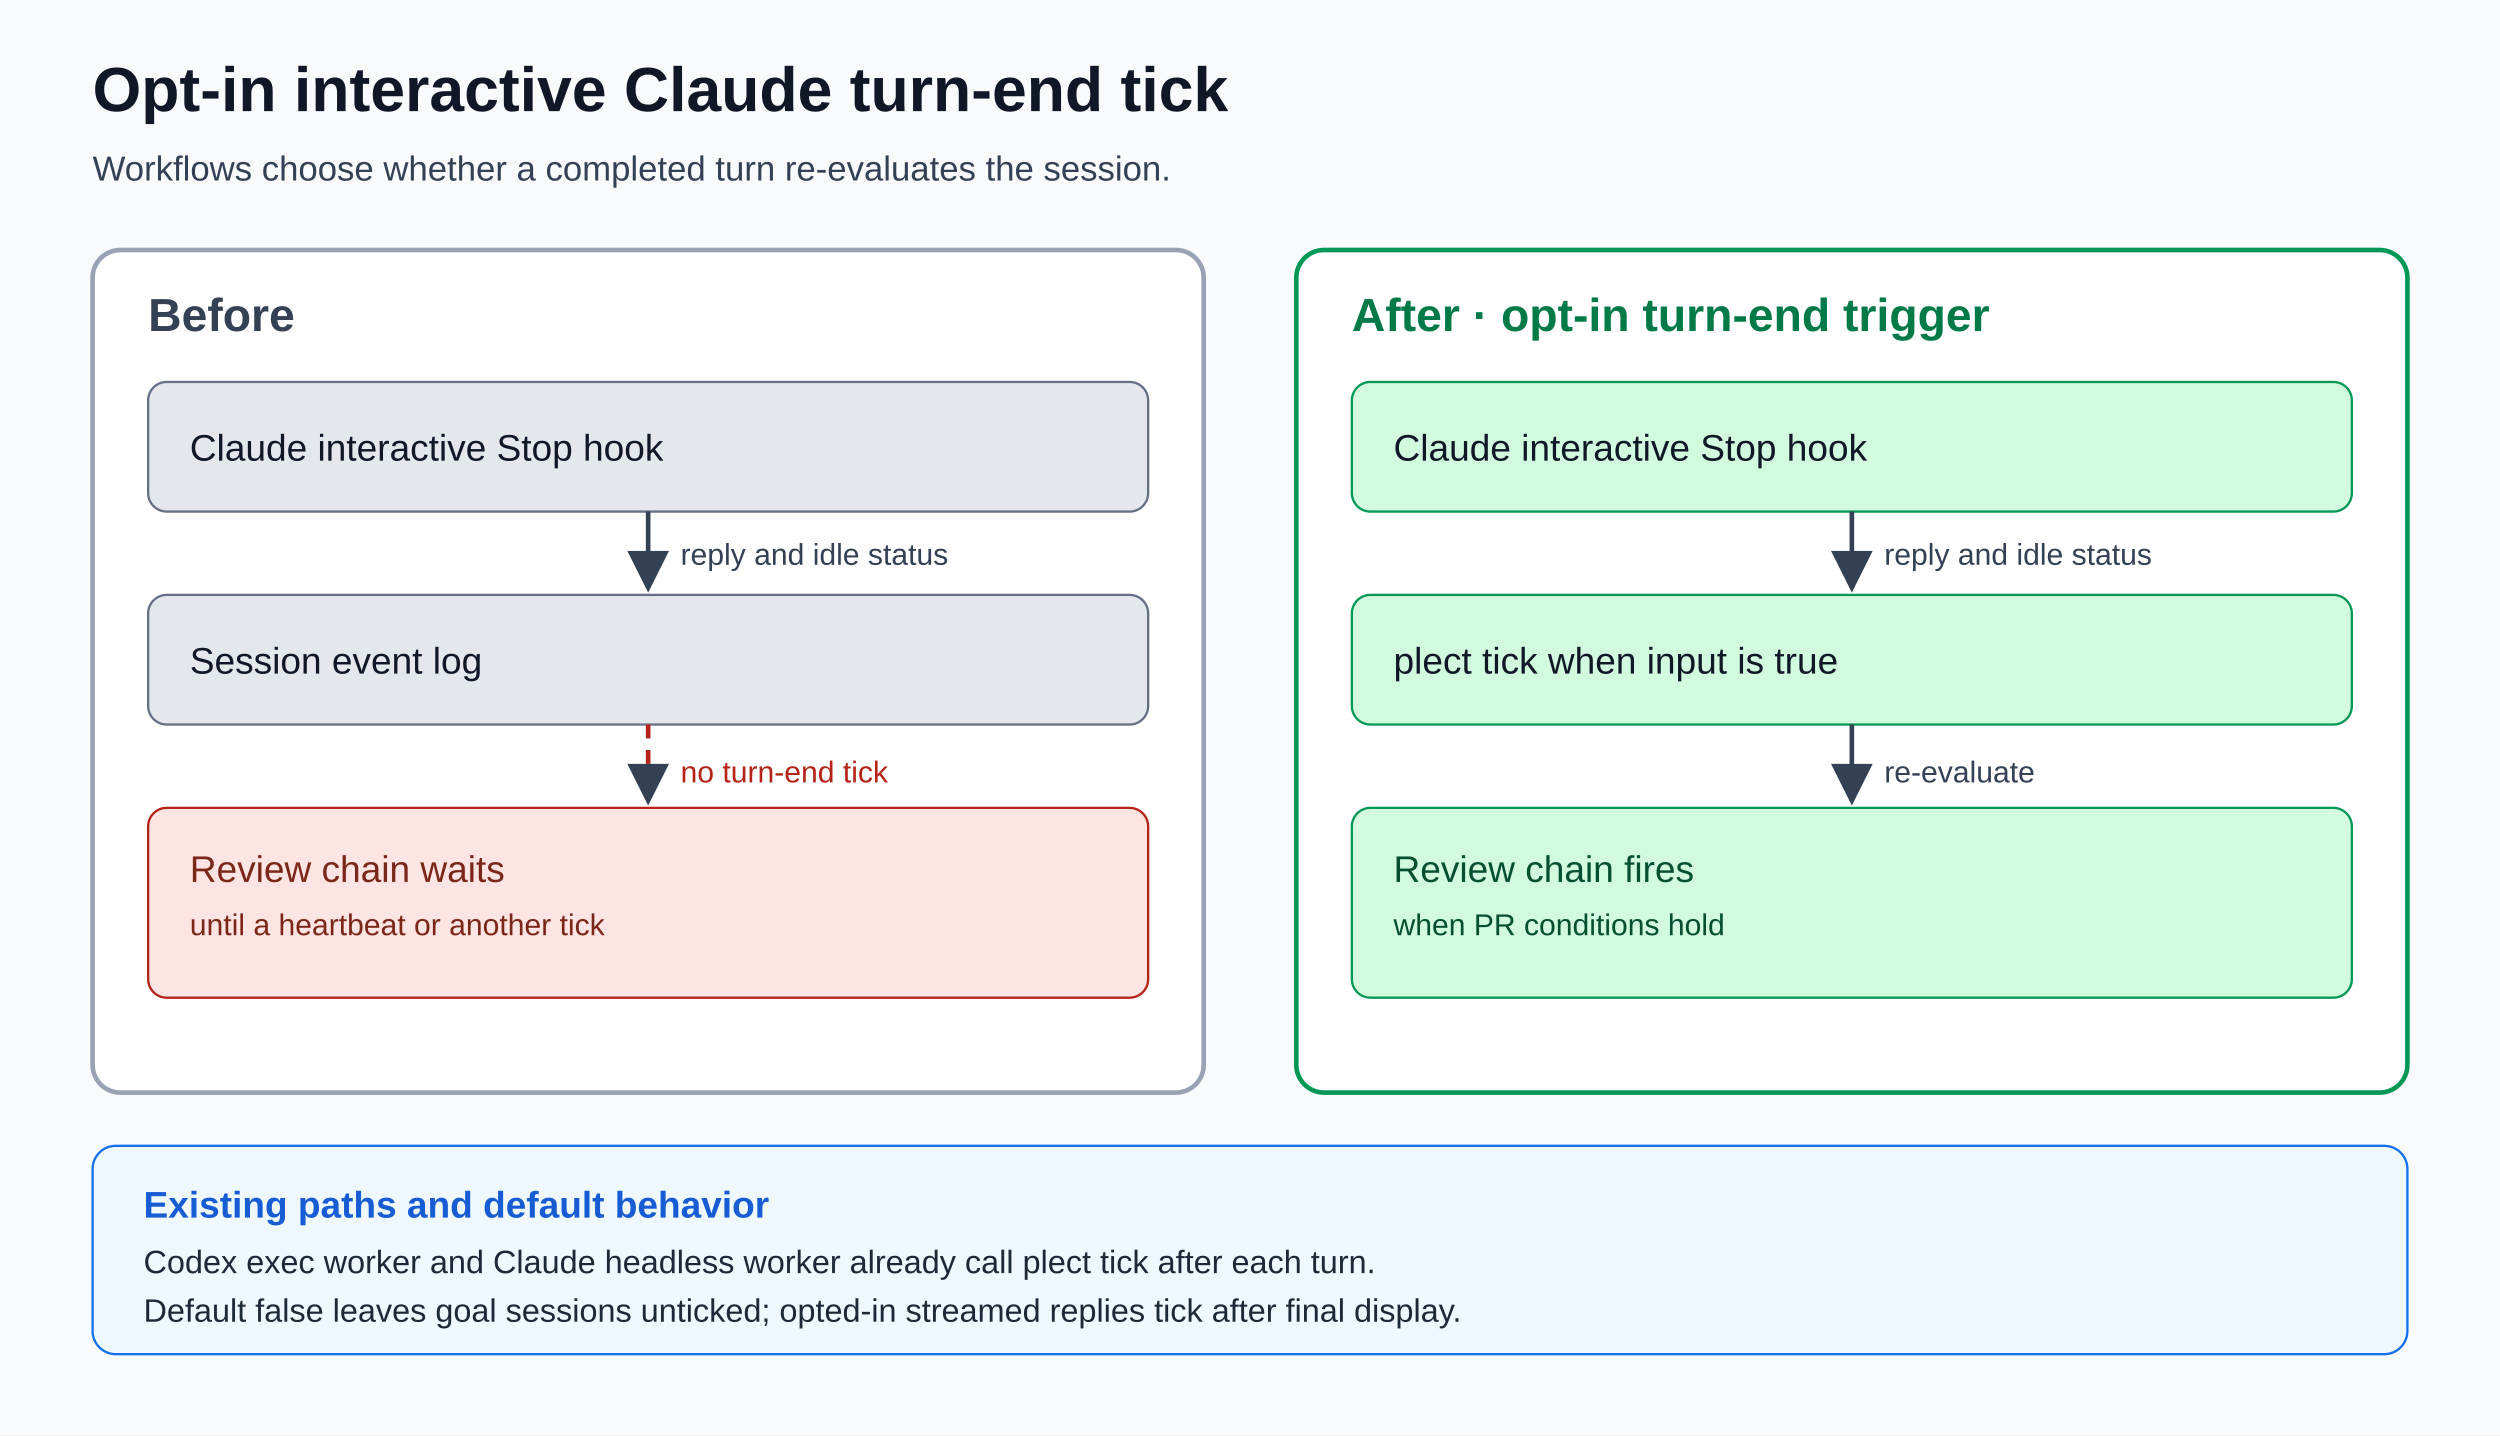
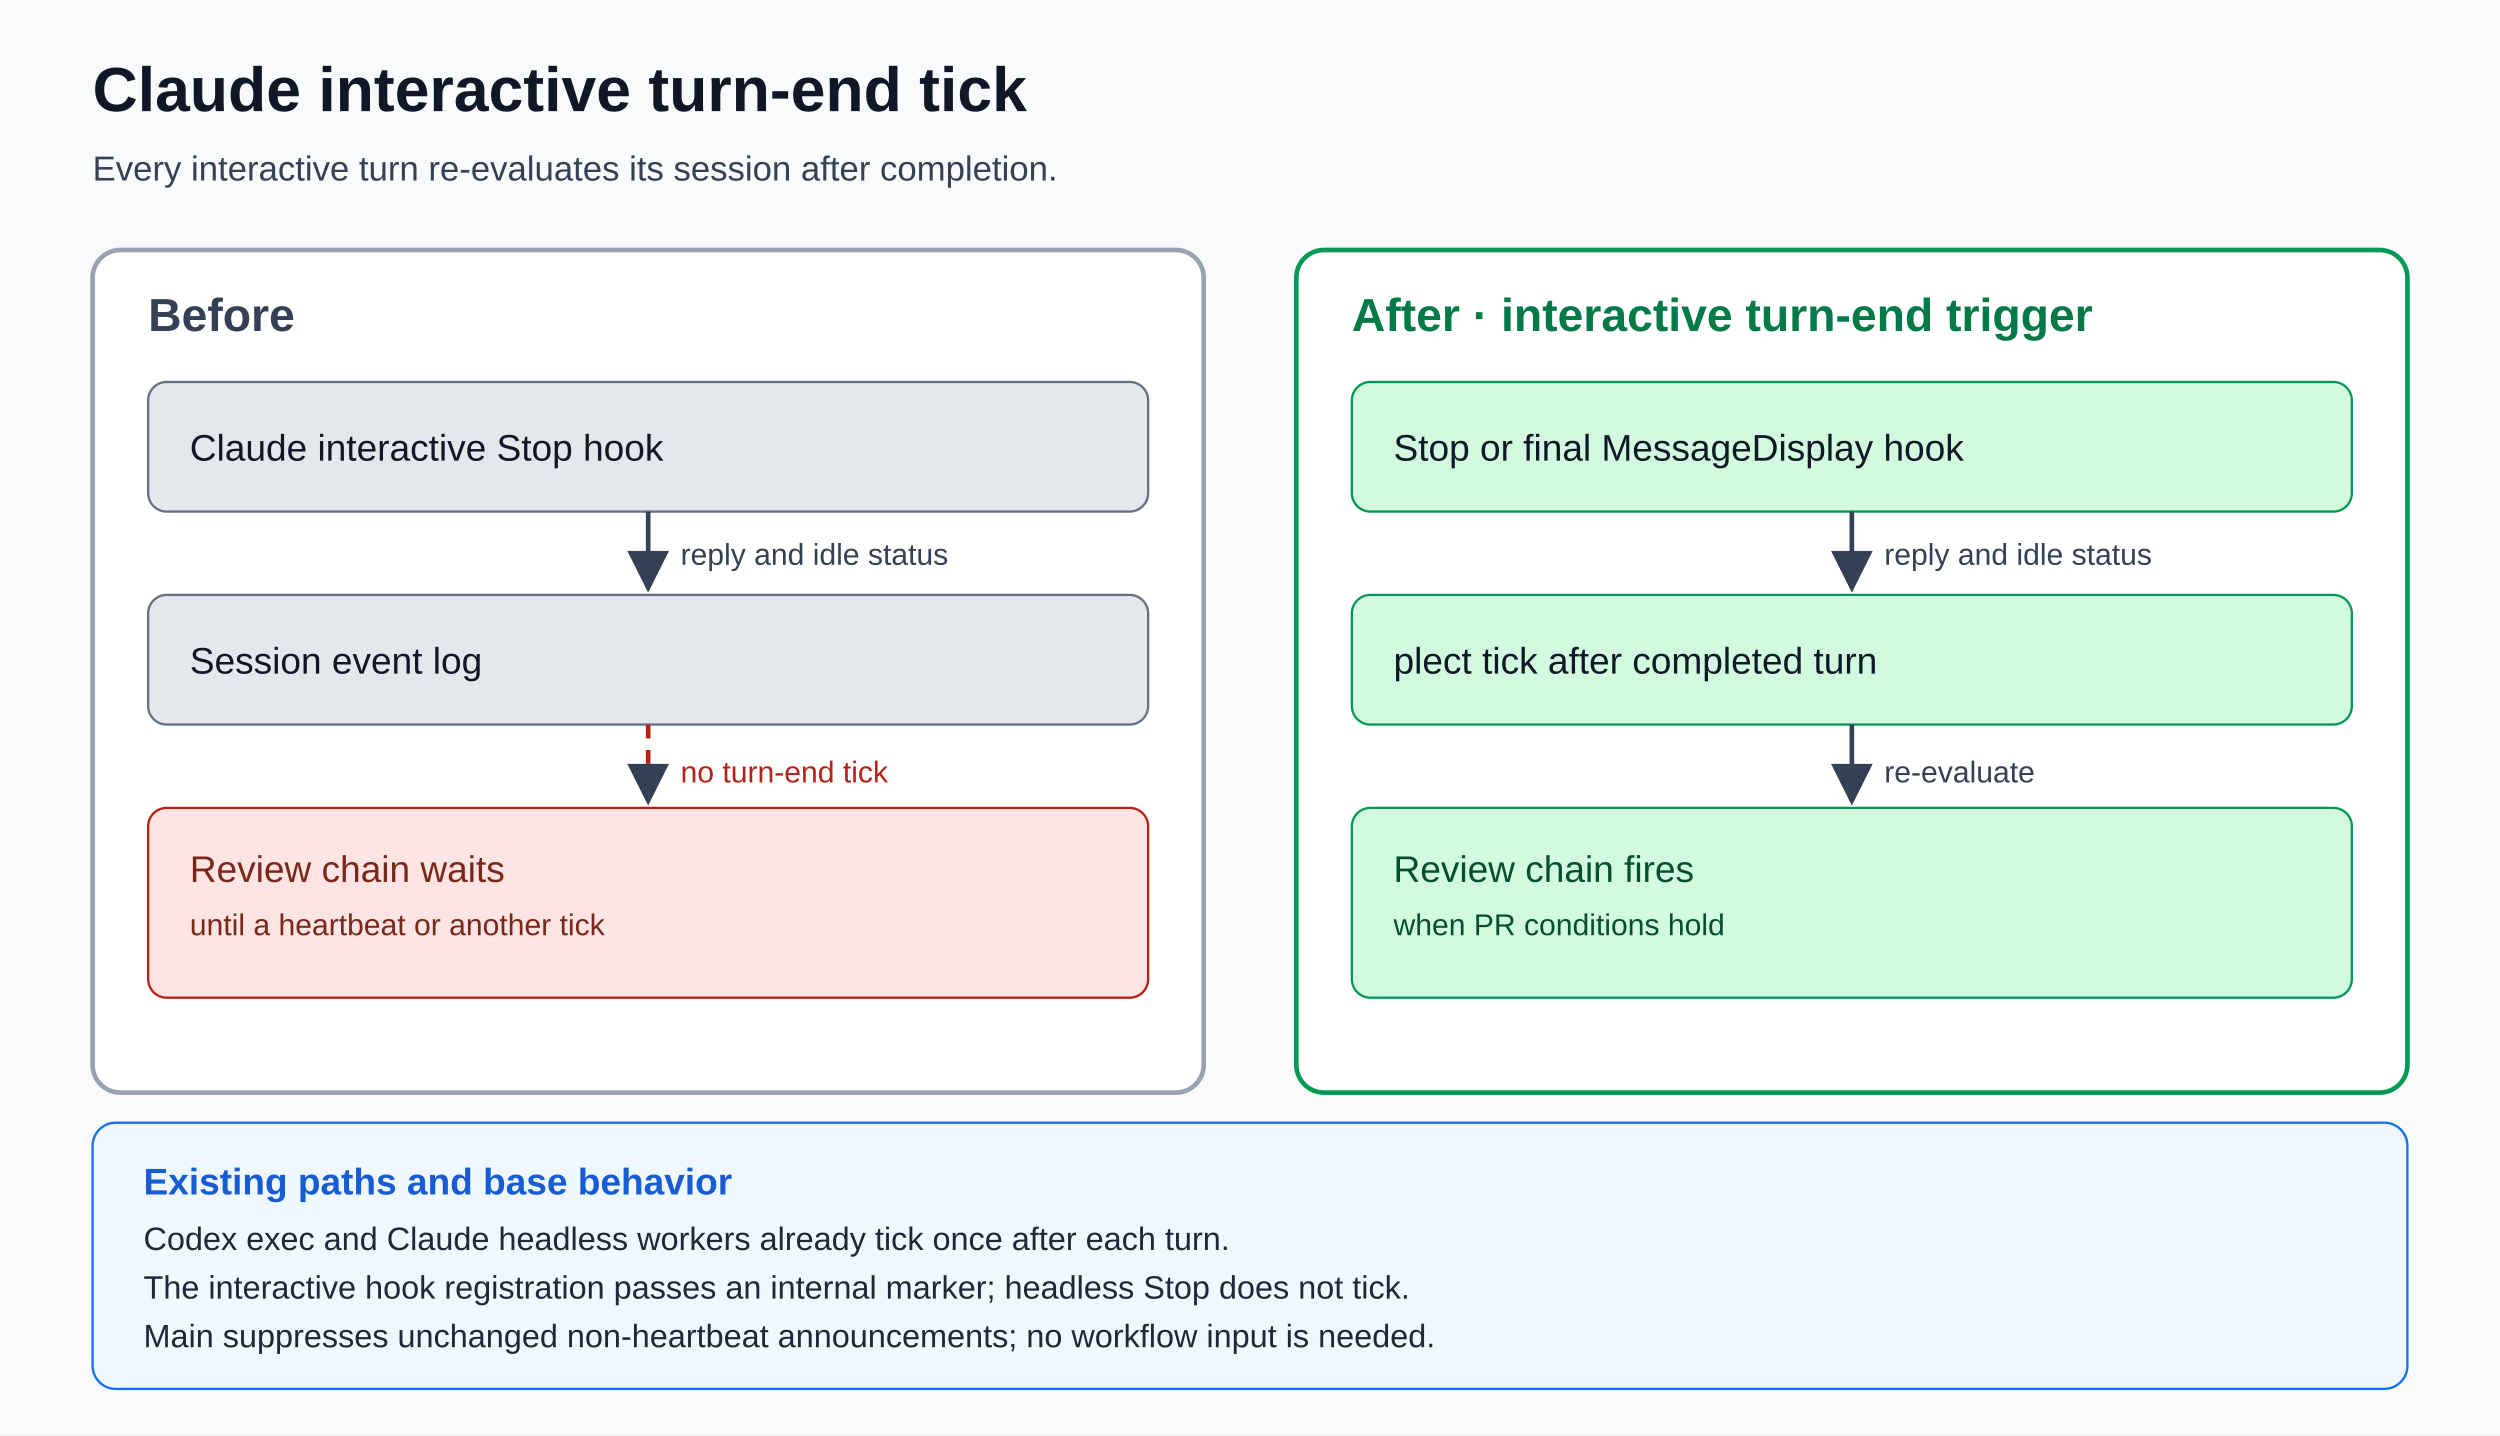
<svg xmlns="http://www.w3.org/2000/svg" viewBox="0 0 1080 620" width="1080" height="620" role="img" aria-labelledby="title desc">
  <defs>
    <marker id="arrow" markerWidth="9" markerHeight="9" refX="8" refY="4.5" orient="auto">
      <path d="M0 0 L9 4.5 L0 9 Z" fill="#344054" />
    </marker>
  </defs>
  <rect width="1080" height="620" fill="#f8fafc" />
-   <text x="40" y="48" font-family="Arial, sans-serif" font-size="27" font-weight="700" fill="#101828">Opt-in interactive Claude turn-end tick</text>
-   <text x="40" y="78" font-family="Arial, sans-serif" font-size="15" fill="#344054">Workflows choose whether a completed turn re-evaluates the session.</text>
+   <text x="40" y="48" font-family="Arial, sans-serif" font-size="27" font-weight="700" fill="#101828">Claude interactive turn-end tick</text>
+   <text x="40" y="78" font-family="Arial, sans-serif" font-size="15" fill="#344054">Every interactive turn re-evaluates its session after completion.</text>
  <rect x="40" y="108" width="480" height="364" rx="12" fill="#fff" stroke="#98a2b3" stroke-width="2" />
  <text x="64" y="143" font-family="Arial, sans-serif" font-size="20" font-weight="700" fill="#344054">Before</text>
  <rect x="64" y="165" width="432" height="56" rx="8" fill="#e4e7ec" stroke="#667085" />
  <text x="82" y="199" font-family="Arial, sans-serif" font-size="16" fill="#101828">Claude interactive Stop hook</text>
  <line x1="280" y1="221" x2="280" y2="254" stroke="#344054" stroke-width="2" marker-end="url(#arrow)" />
  <text x="294" y="244" font-family="Arial, sans-serif" font-size="13" fill="#344054">reply and idle status</text>
  <rect x="64" y="257" width="432" height="56" rx="8" fill="#e4e7ec" stroke="#667085" />
  <text x="82" y="291" font-family="Arial, sans-serif" font-size="16" fill="#101828">Session event log</text>
  <line x1="280" y1="313" x2="280" y2="346" stroke="#b42318" stroke-width="2" stroke-dasharray="6 5" marker-end="url(#arrow)" />
  <text x="294" y="338" font-family="Arial, sans-serif" font-size="13" fill="#b42318">no turn-end tick</text>
  <rect x="64" y="349" width="432" height="82" rx="8" fill="#fee4e2" stroke="#b42318" />
  <text x="82" y="381" font-family="Arial, sans-serif" font-size="16" fill="#7a271a">Review chain waits</text>
  <text x="82" y="404" font-family="Arial, sans-serif" font-size="13" fill="#7a271a">until a heartbeat or another tick</text>
  <rect x="560" y="108" width="480" height="364" rx="12" fill="#fff" stroke="#039855" stroke-width="2" />
-   <text x="584" y="143" font-family="Arial, sans-serif" font-size="20" font-weight="700" fill="#027a48">After · opt-in turn-end trigger</text>
+   <text x="584" y="143" font-family="Arial, sans-serif" font-size="20" font-weight="700" fill="#027a48">After · interactive turn-end trigger</text>
  <rect x="584" y="165" width="432" height="56" rx="8" fill="#d1fadf" stroke="#039855" />
-   <text x="602" y="199" font-family="Arial, sans-serif" font-size="16" fill="#101828">Claude interactive Stop hook</text>
+   <text x="602" y="199" font-family="Arial, sans-serif" font-size="16" fill="#101828">Stop or final MessageDisplay hook</text>
  <line x1="800" y1="221" x2="800" y2="254" stroke="#344054" stroke-width="2" marker-end="url(#arrow)" />
  <text x="814" y="244" font-family="Arial, sans-serif" font-size="13" fill="#344054">reply and idle status</text>
  <rect x="584" y="257" width="432" height="56" rx="8" fill="#d1fadf" stroke="#039855" />
-   <text x="602" y="291" font-family="Arial, sans-serif" font-size="16" fill="#101828">plect tick when input is true</text>
+   <text x="602" y="291" font-family="Arial, sans-serif" font-size="16" fill="#101828">plect tick after completed turn</text>
  <line x1="800" y1="313" x2="800" y2="346" stroke="#344054" stroke-width="2" marker-end="url(#arrow)" />
  <text x="814" y="338" font-family="Arial, sans-serif" font-size="13" fill="#344054">re-evaluate</text>
  <rect x="584" y="349" width="432" height="82" rx="8" fill="#d1fadf" stroke="#039855" />
  <text x="602" y="381" font-family="Arial, sans-serif" font-size="16" fill="#054f31">Review chain fires</text>
  <text x="602" y="404" font-family="Arial, sans-serif" font-size="13" fill="#054f31">when PR conditions hold</text>
-   <rect x="40" y="495" width="1000" height="90" rx="10" fill="#eff8ff" stroke="#1570ef" />
-   <text x="62" y="526" font-family="Arial, sans-serif" font-size="16" font-weight="700" fill="#175cd3">Existing paths and default behavior</text>
-   <text x="62" y="550" font-family="Arial, sans-serif" font-size="14" fill="#1d2939">Codex exec worker and Claude headless worker already call plect tick after each turn.</text>
-   <text x="62" y="571" font-family="Arial, sans-serif" font-size="14" fill="#1d2939">Default false leaves goal sessions unticked; opted-in streamed replies tick after final display.</text>
+   <rect x="40" y="485" width="1000" height="115" rx="10" fill="#eff8ff" stroke="#1570ef" />
+   <text x="62" y="516" font-family="Arial, sans-serif" font-size="16" font-weight="700" fill="#175cd3">Existing paths and base behavior</text>
+   <text x="62" y="540" font-family="Arial, sans-serif" font-size="14" fill="#1d2939">Codex exec and Claude headless workers already tick once after each turn.</text>
+   <text x="62" y="561" font-family="Arial, sans-serif" font-size="14" fill="#1d2939">The interactive hook registration passes an internal marker; headless Stop does not tick.</text>
+   <text x="62" y="582" font-family="Arial, sans-serif" font-size="14" fill="#1d2939">Main suppresses unchanged non-heartbeat announcements; no workflow input is needed.</text>
</svg>
